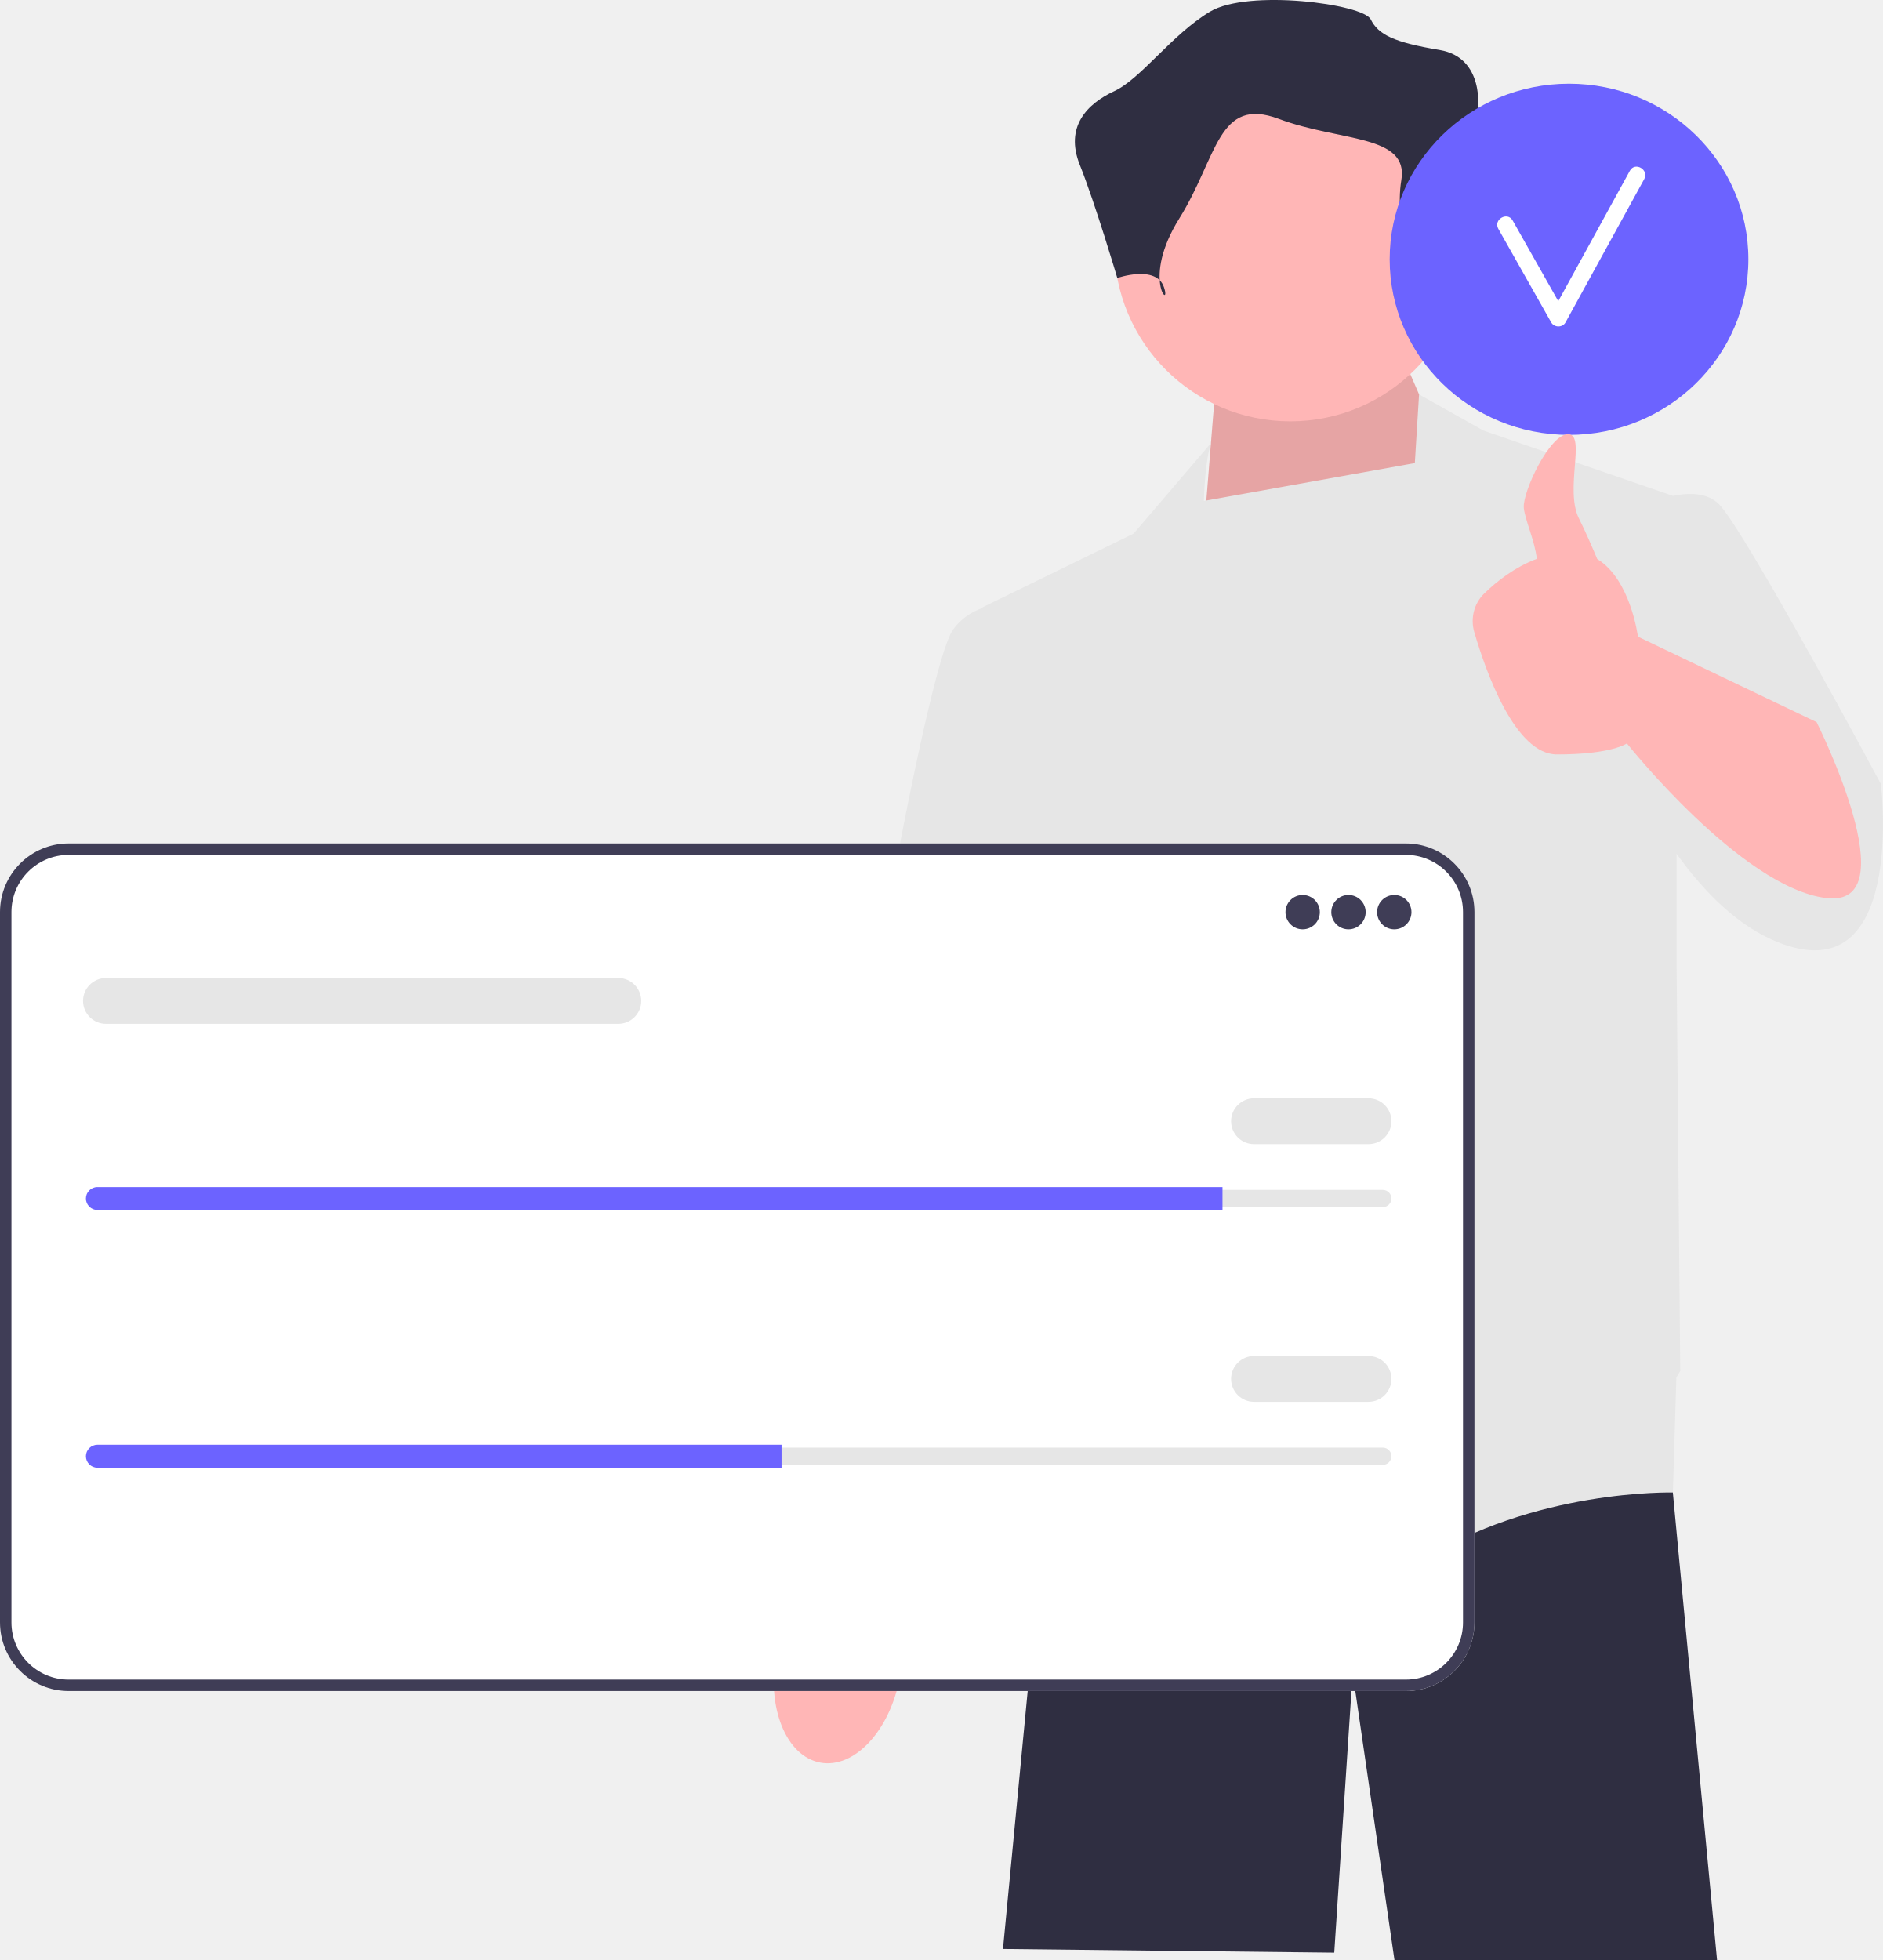
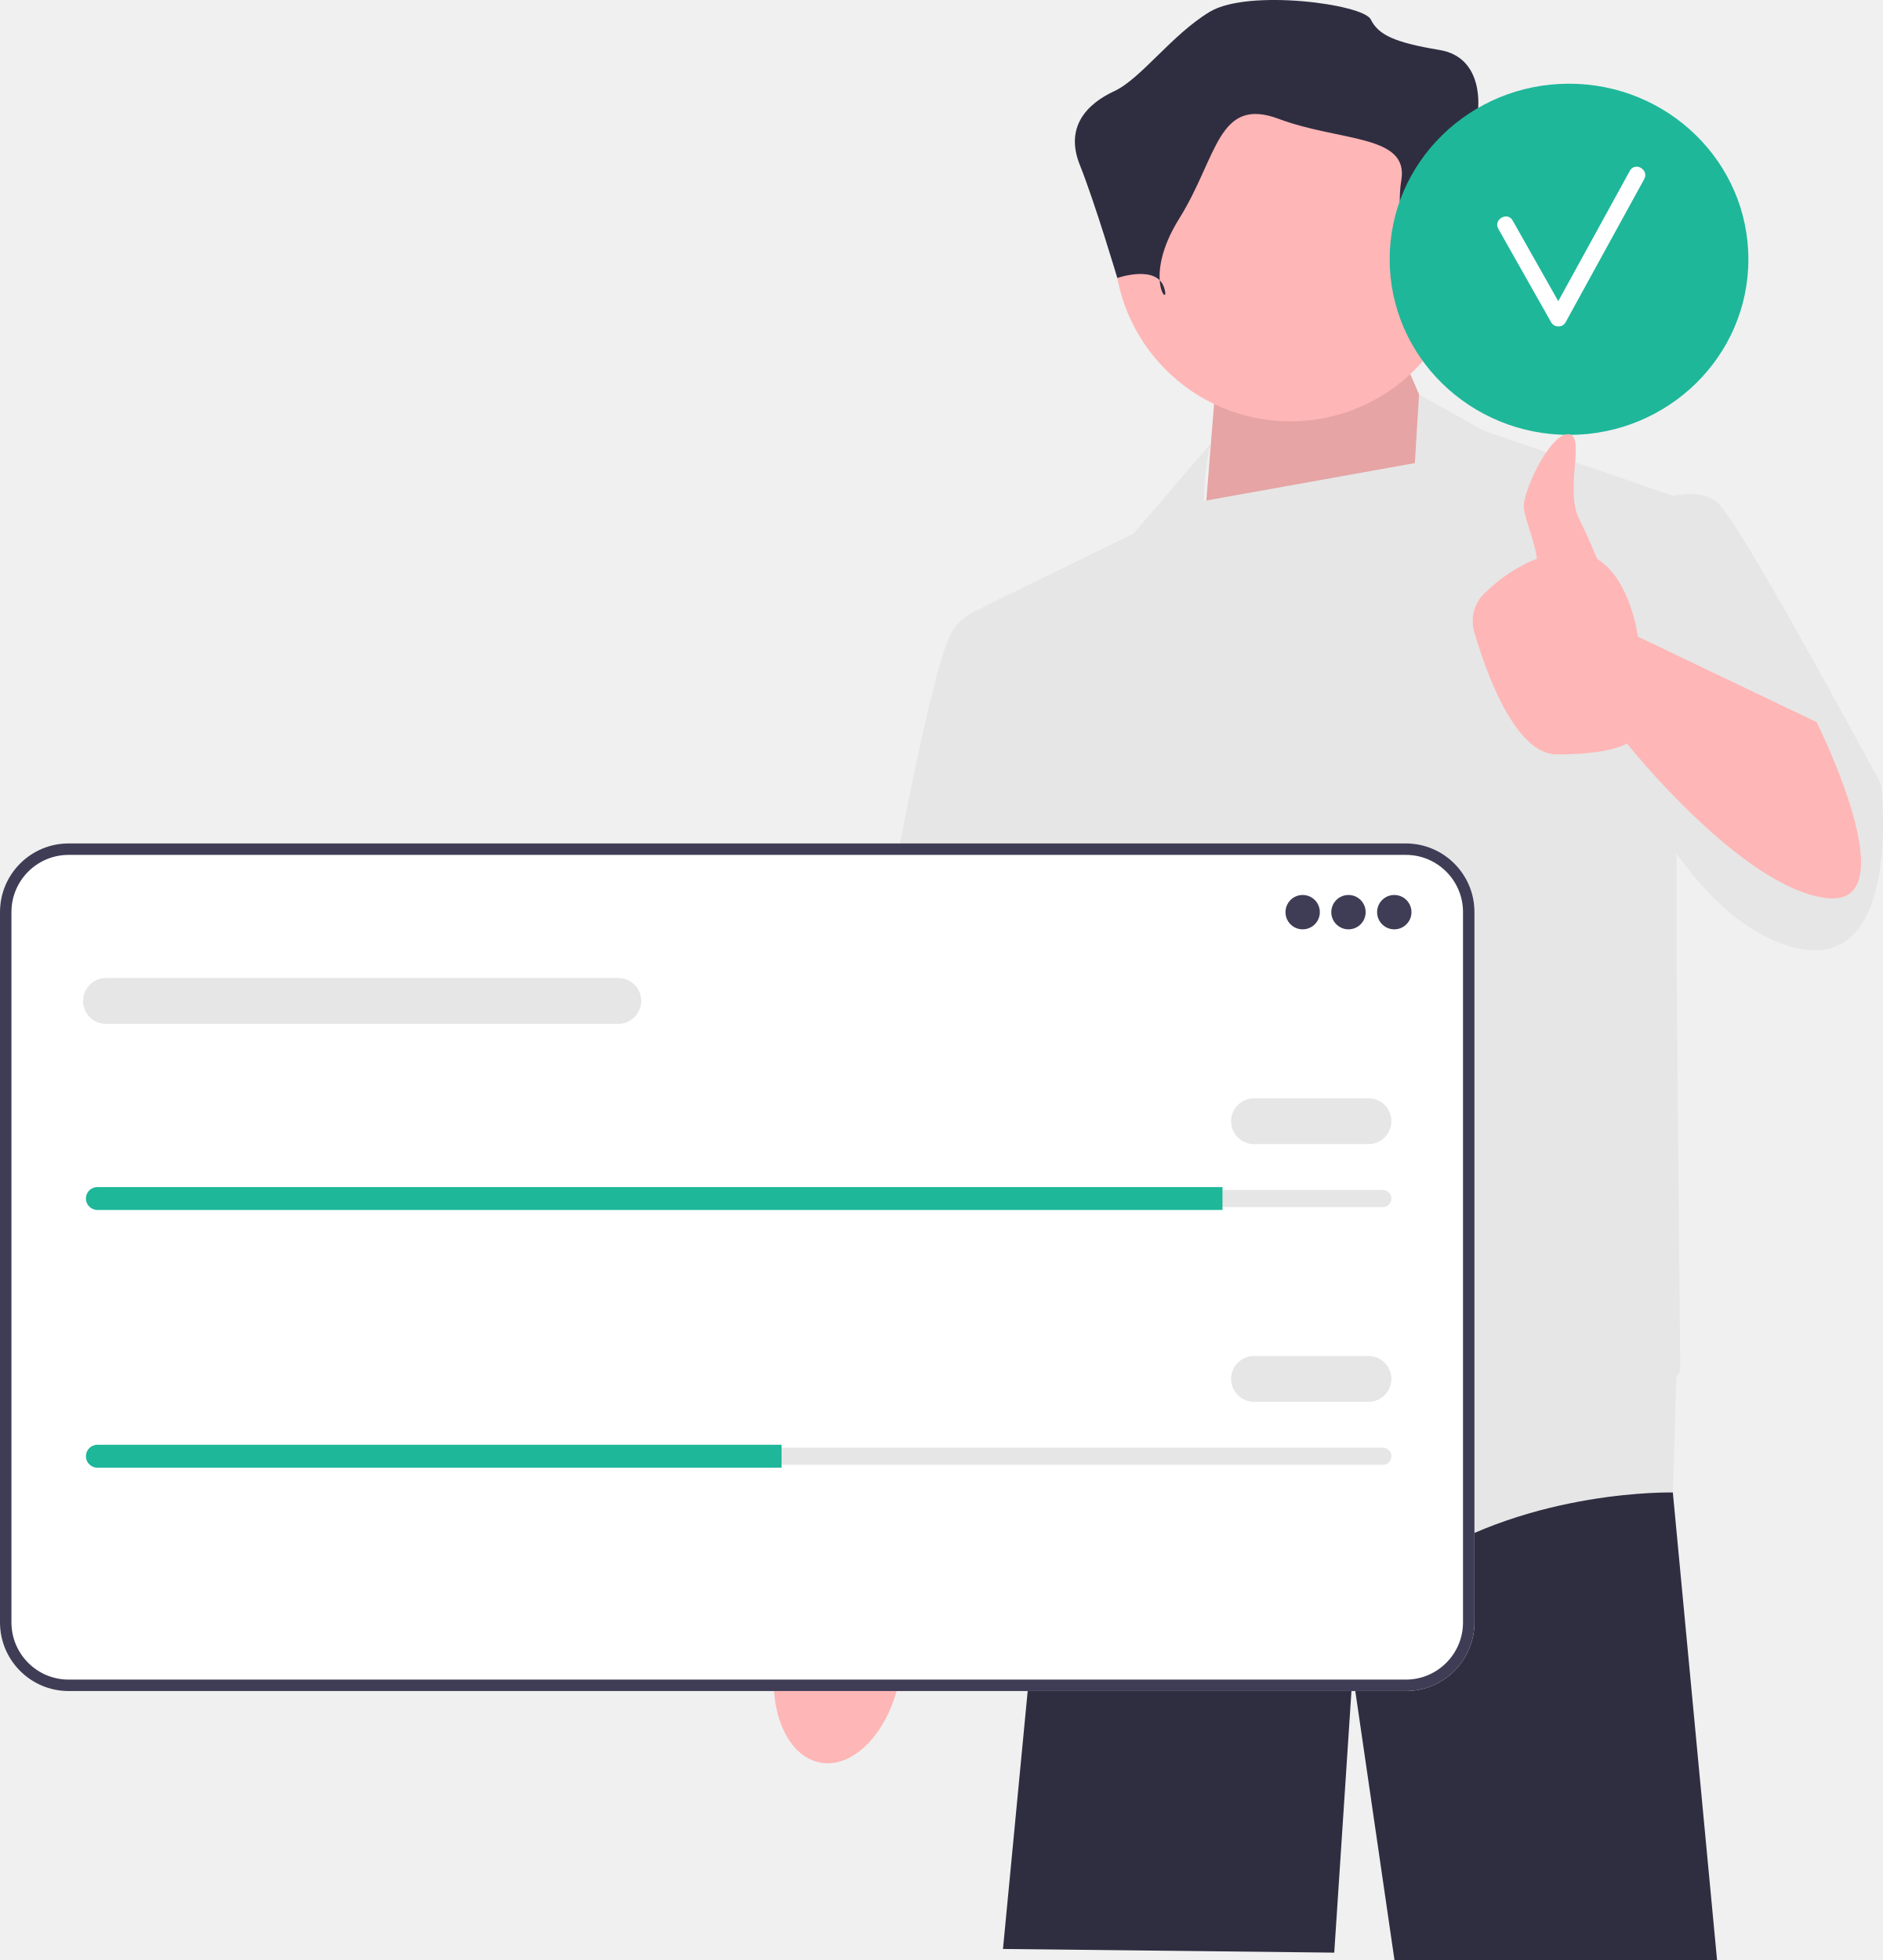
<svg xmlns="http://www.w3.org/2000/svg" width="511.563" height="532.448" viewBox="0 0 511.563 532.448">
  <polygon points="454.491 405.208 454.481 405.448 466.491 532.448 378.851 532.448 367.491 454.448 362.491 530.448 272.491 529.448 282.051 429.668 290.181 383.418 290.181 383.408 291.401 376.448 452.101 376.448 452.311 378.968 454.491 405.208" fill="#2f2e41" />
  <path d="M222.883,478.831c9.282,1.691,18.96-8.762,21.618-23.348,1.163-6.385,.788-12.503-.78-17.506l1.423-8.408,23.883-113.109s43.98-87.975,43.979-103.248c-.001-15.273-12.722-22.763-12.722-22.763l-17.214,.161-53.983,131.847-9.722,97.43-1.573,13.367c-3.232,4.129-5.741,9.721-6.903,16.106-2.657,14.586,2.713,27.78,11.995,29.471Z" fill="#ffb6b6" />
  <polygon points="397.991 135.948 381.991 98.948 329.991 107.948 326.491 151.48 397.991 135.948" fill="#ffb6b6" />
  <polygon points="397.991 135.948 381.991 98.948 329.991 107.948 326.491 151.48 397.991 135.948" opacity=".1" />
  <path d="M510.991,212.948s-37-69-44-76c-3.116-3.116-8.015-3.16-12.493-2.251l-51.507-17.749-17.458-9.809-1.15,18.662-57.315,10.287c.318-11.381,1.924-15.71,1.924-15.71l-21,24.569-41,20,.022,.18c-3.009,1.05-5.861,2.847-8.022,5.82-8,11-30,145-30,145l47,10,6.396-40.14,4.604,36.14,3.5,67.5s64,55,95,35,69-19,69-19l.948-31.288c.675-1.079,1.052-1.712,1.052-1.712l-1-110.984v-29.532c7.618,10.614,16.812,19.741,27.5,24.016,35,14,28-43,28-43Z" fill="#e6e6e6" />
  <circle cx="350.556" cy="66.62" r="47.838" fill="#ffb6b6" />
  <path d="M384.875,80.139s4.16-14.56,13.52-13.52c9.36,1.04,11.44-7.28,9.36-11.44-2.08-4.16-6.24-24.959-6.24-24.959,0,0,2.08-14.56-10.4-16.639-12.48-2.08-16.639-4.16-18.719-8.32-2.08-4.16-33.279-8.32-43.679-2.08-10.4,6.24-18.719,18.212-25.999,21.585-7.28,3.374-13.52,9.614-9.36,20.013,4.16,10.4,10.193,30.739,10.193,30.739,0,0,10.606-3.7,12.686,2.54,2.08,6.24-6.24-2.08,4.16-18.719,10.4-16.639,10.4-33.279,27.039-27.039,16.639,6.24,35.359,4.16,33.279,16.639-2.08,12.48,4.16,31.199,4.16,31.199Z" fill="#2f2e41" />
  <g>
    <path d="M381.949,459.384H18.633c-10.275,0-18.633-8.359-18.633-18.633V247.758c0-10.274,8.359-18.633,18.633-18.633H381.949c10.275,0,18.633,8.359,18.633,18.633v192.993c0,10.274-8.359,18.633-18.633,18.633Z" fill="#fff" />
    <path d="M381.949,459.384H18.633c-10.275,0-18.633-8.359-18.633-18.633V247.758c0-10.274,8.359-18.633,18.633-18.633H381.949c10.275,0,18.633,8.359,18.633,18.633v192.993c0,10.274-8.359,18.633-18.633,18.633ZM18.633,232.236c-8.558,0-15.522,6.963-15.522,15.522v192.993c0,8.558,6.963,15.522,15.522,15.522H381.949c8.558,0,15.522-6.963,15.522-15.522V247.758c0-8.558-6.963-15.522-15.522-15.522H18.633Z" fill="#3f3d56" />
    <circle cx="353.908" cy="247.794" r="4.667" fill="#3f3d56" />
    <circle cx="366.355" cy="247.794" r="4.667" fill="#3f3d56" />
    <circle cx="378.801" cy="247.794" r="4.667" fill="#3f3d56" />
    <path d="M26.449,323.251c-1.287,0-2.334,1.047-2.334,2.334,0,.627,.242,1.208,.682,1.636,.444,.454,1.025,.697,1.652,.697H375.69c1.287,0,2.334-1.047,2.334-2.334,0-.627-.242-1.208-.682-1.636-.444-.454-1.025-.697-1.652-.697H26.449Z" fill="#e6e6e6" />
-     <path d="M332.127,322.473v6.223H26.449c-.856,0-1.634-.342-2.194-.918-.576-.56-.918-1.338-.918-2.194,0-1.711,1.4-3.112,3.112-3.112H332.127Z" fill="#6c63ff" />
+     <path d="M332.127,322.473v6.223H26.449c-.856,0-1.634-.342-2.194-.918-.576-.56-.918-1.338-.918-2.194,0-1.711,1.4-3.112,3.112-3.112H332.127Z" fill="#1eb79a" />
    <path d="M371.8,310.805h-31.116c-3.431,0-6.223-2.791-6.223-6.223s2.792-6.223,6.223-6.223h31.116c3.431,0,6.223,2.791,6.223,6.223s-2.792,6.223-6.223,6.223Z" fill="#e6e6e6" />
    <path d="M167.99,278.133H28.782c-3.431,0-6.223-2.791-6.223-6.223s2.792-6.223,6.223-6.223H167.99c3.431,0,6.223,2.791,6.223,6.223s-2.792,6.223-6.223,6.223Z" fill="#e6e6e6" />
    <path d="M26.449,393.262c-1.287,0-2.334,1.047-2.334,2.334,0,.627,.242,1.208,.682,1.636,.444,.454,1.025,.697,1.652,.697H375.69c1.287,0,2.334-1.047,2.334-2.334,0-.627-.242-1.208-.682-1.636-.444-.454-1.025-.697-1.652-.697H26.449Z" fill="#e6e6e6" />
-     <path d="M212.33,392.485v6.223H26.449c-.856,0-1.634-.342-2.194-.918-.576-.56-.918-1.338-.918-2.194,0-1.711,1.4-3.112,3.112-3.112H212.33Z" fill="#6c63ff" />
+     <path d="M212.33,392.485v6.223H26.449c-.856,0-1.634-.342-2.194-.918-.576-.56-.918-1.338-.918-2.194,0-1.711,1.4-3.112,3.112-3.112H212.33Z" fill="#1eb79a" />
    <path d="M371.8,380.816h-31.116c-3.431,0-6.223-2.791-6.223-6.223s2.792-6.223,6.223-6.223h31.116c3.431,0,6.223,2.791,6.223,6.223s-2.792,6.223-6.223,6.223Z" fill="#e6e6e6" />
  </g>
  <g>
-     <ellipse cx="426.274" cy="70.441" rx="48.726" ry="47.7" fill="#6c63ff" />
+     <ellipse cx="426.274" cy="70.441" rx="48.726" ry="47.7" fill="#1eb79a" />
    <path d="M442.811,46.381c-6.487,11.812-12.974,23.624-19.461,35.437-4.134-7.305-8.246-14.623-12.391-21.922-1.431-2.521-5.325-.254-3.89,2.274,4.804,8.461,9.559,16.951,14.364,25.413,.821,1.447,3.077,1.48,3.89,0,7.126-12.976,14.252-25.951,21.378-38.927,1.396-2.543-2.492-4.818-3.89-2.274Z" fill="#fff" />
  </g>
  <path d="M493.538,196.172l-48.547-23.223s-1.95-15.544-11.054-21.088c-1.548-3.692-3.329-7.749-4.946-10.963-4-7.949,2-22.949-3-22.949s-12.391,15.775-12,20c.3,3.243,2.981,8.905,3.534,13.861-6.097,2.299-11.016,6.241-14.25,9.379-2.799,2.716-3.838,6.768-2.745,10.511,3.169,10.847,11.092,33.249,22.46,33.249,15,0,19-3,19-3,0,0,31,39,54,42s-2.453-47.777-2.453-47.777Z" fill="#ffb6b6" />
</svg>
